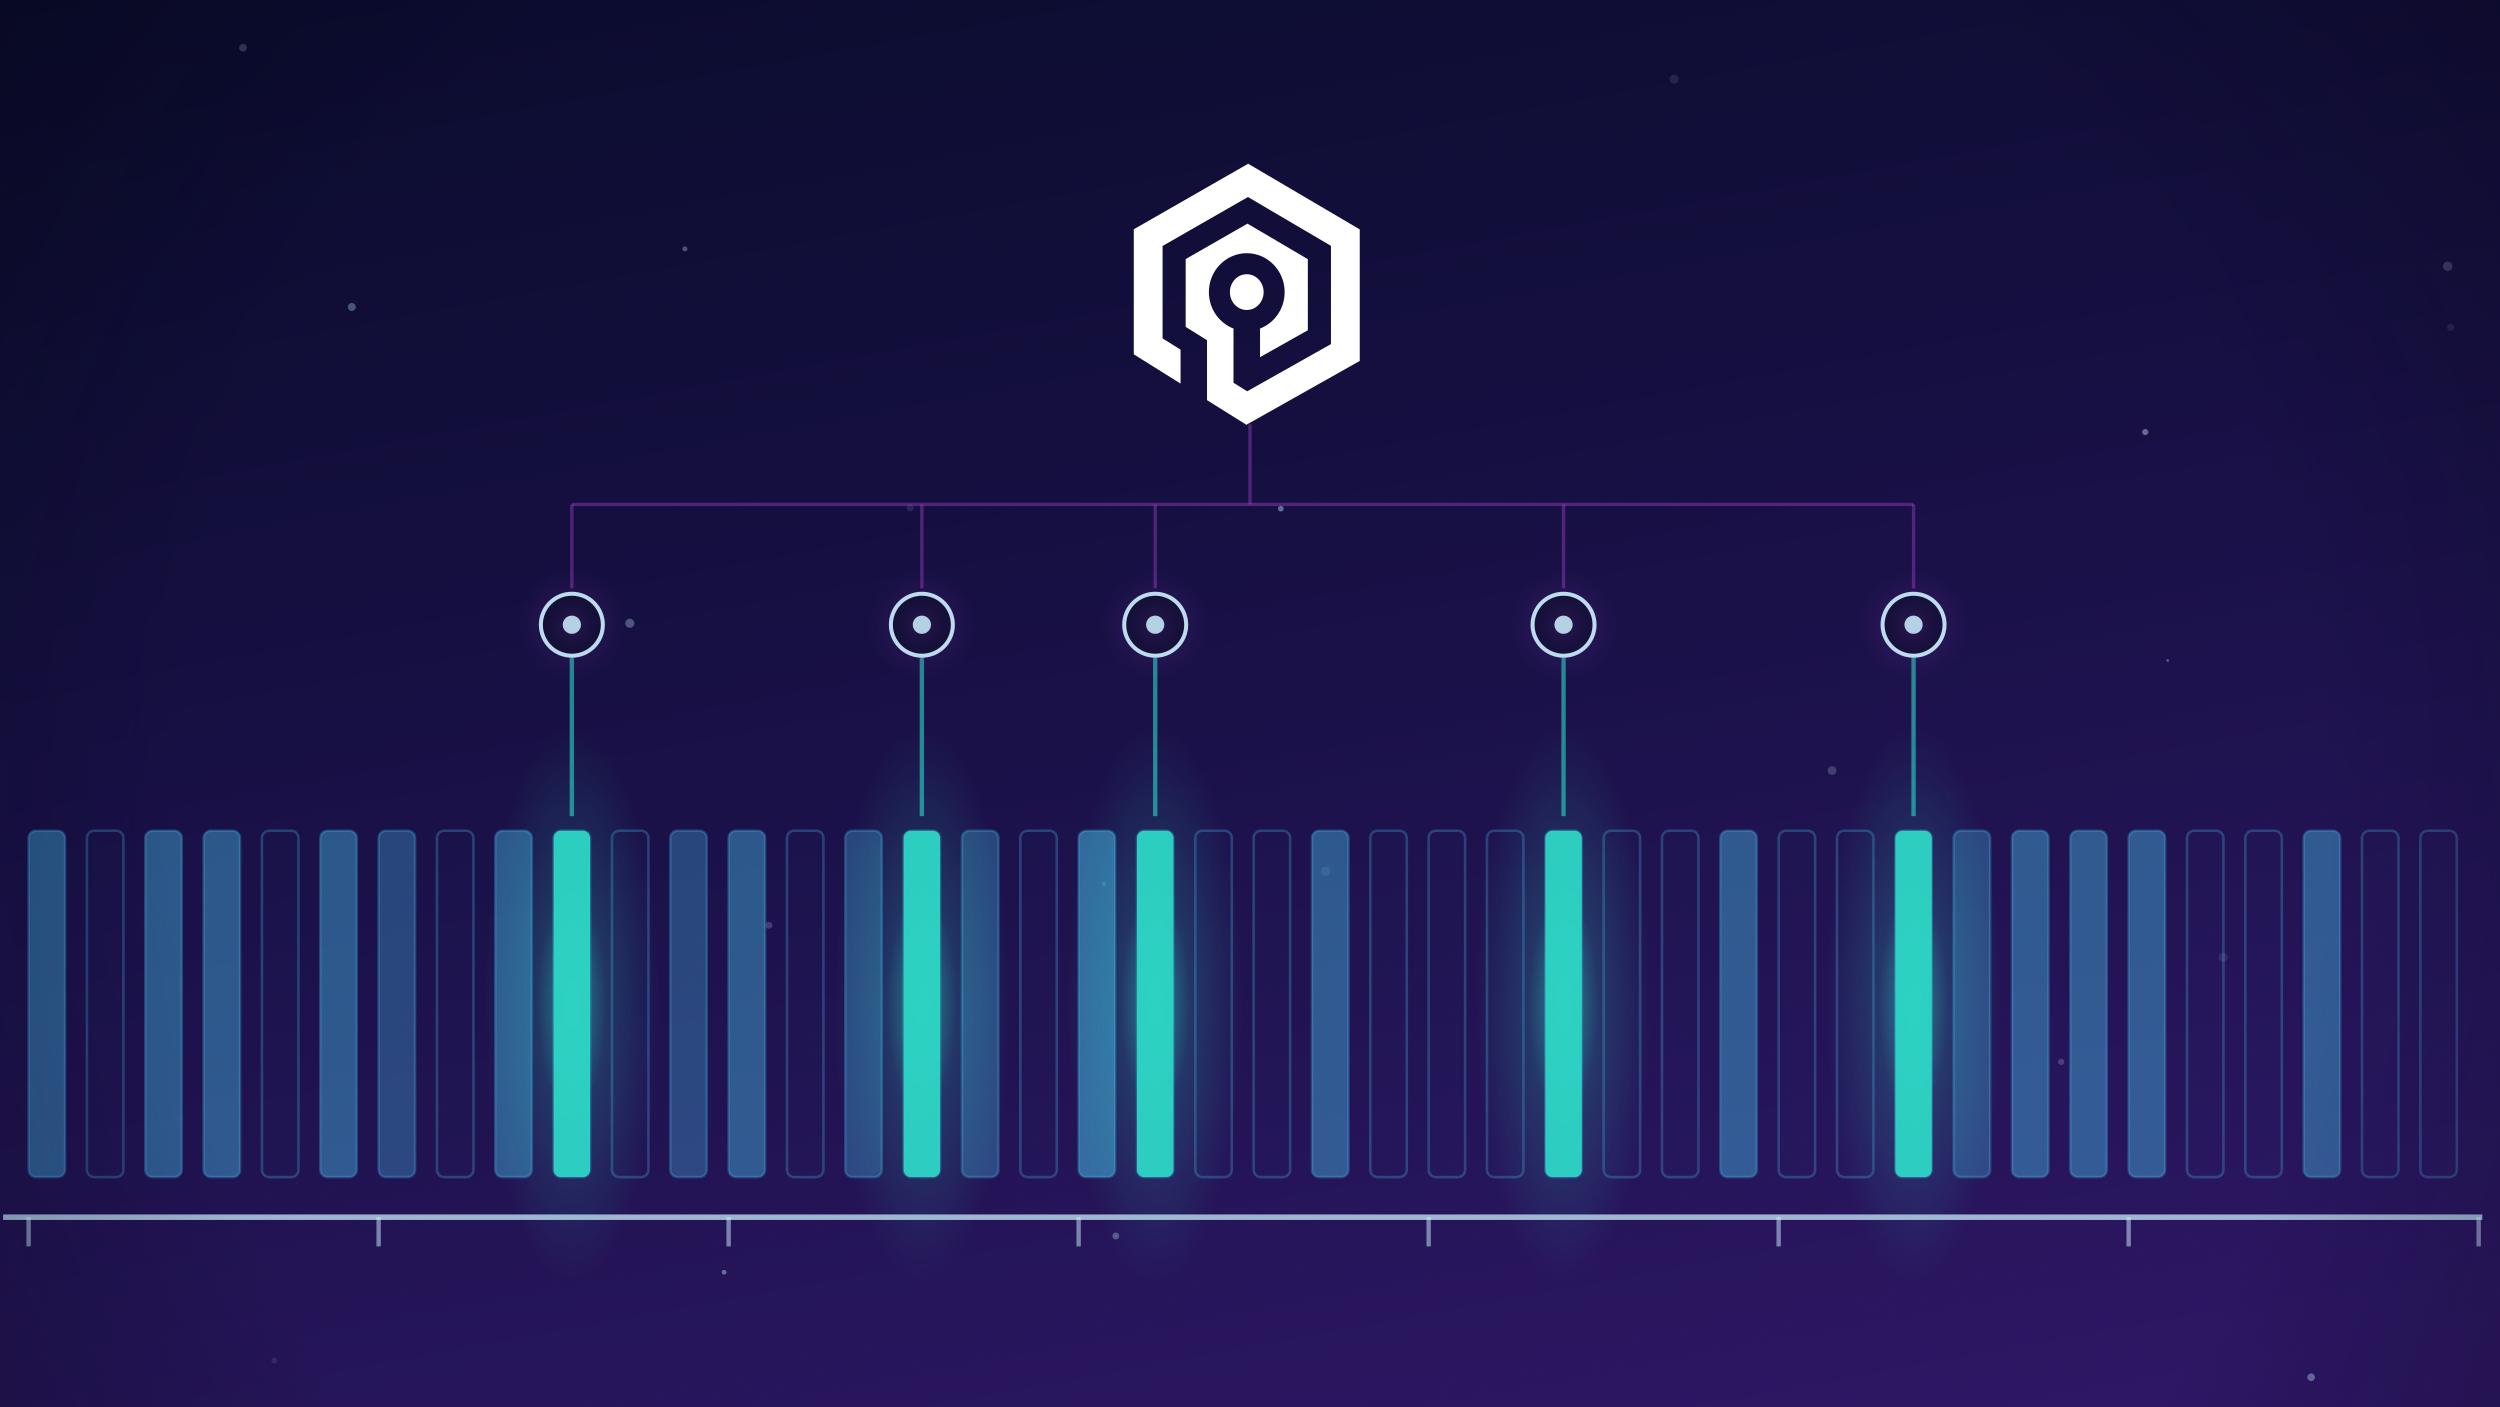
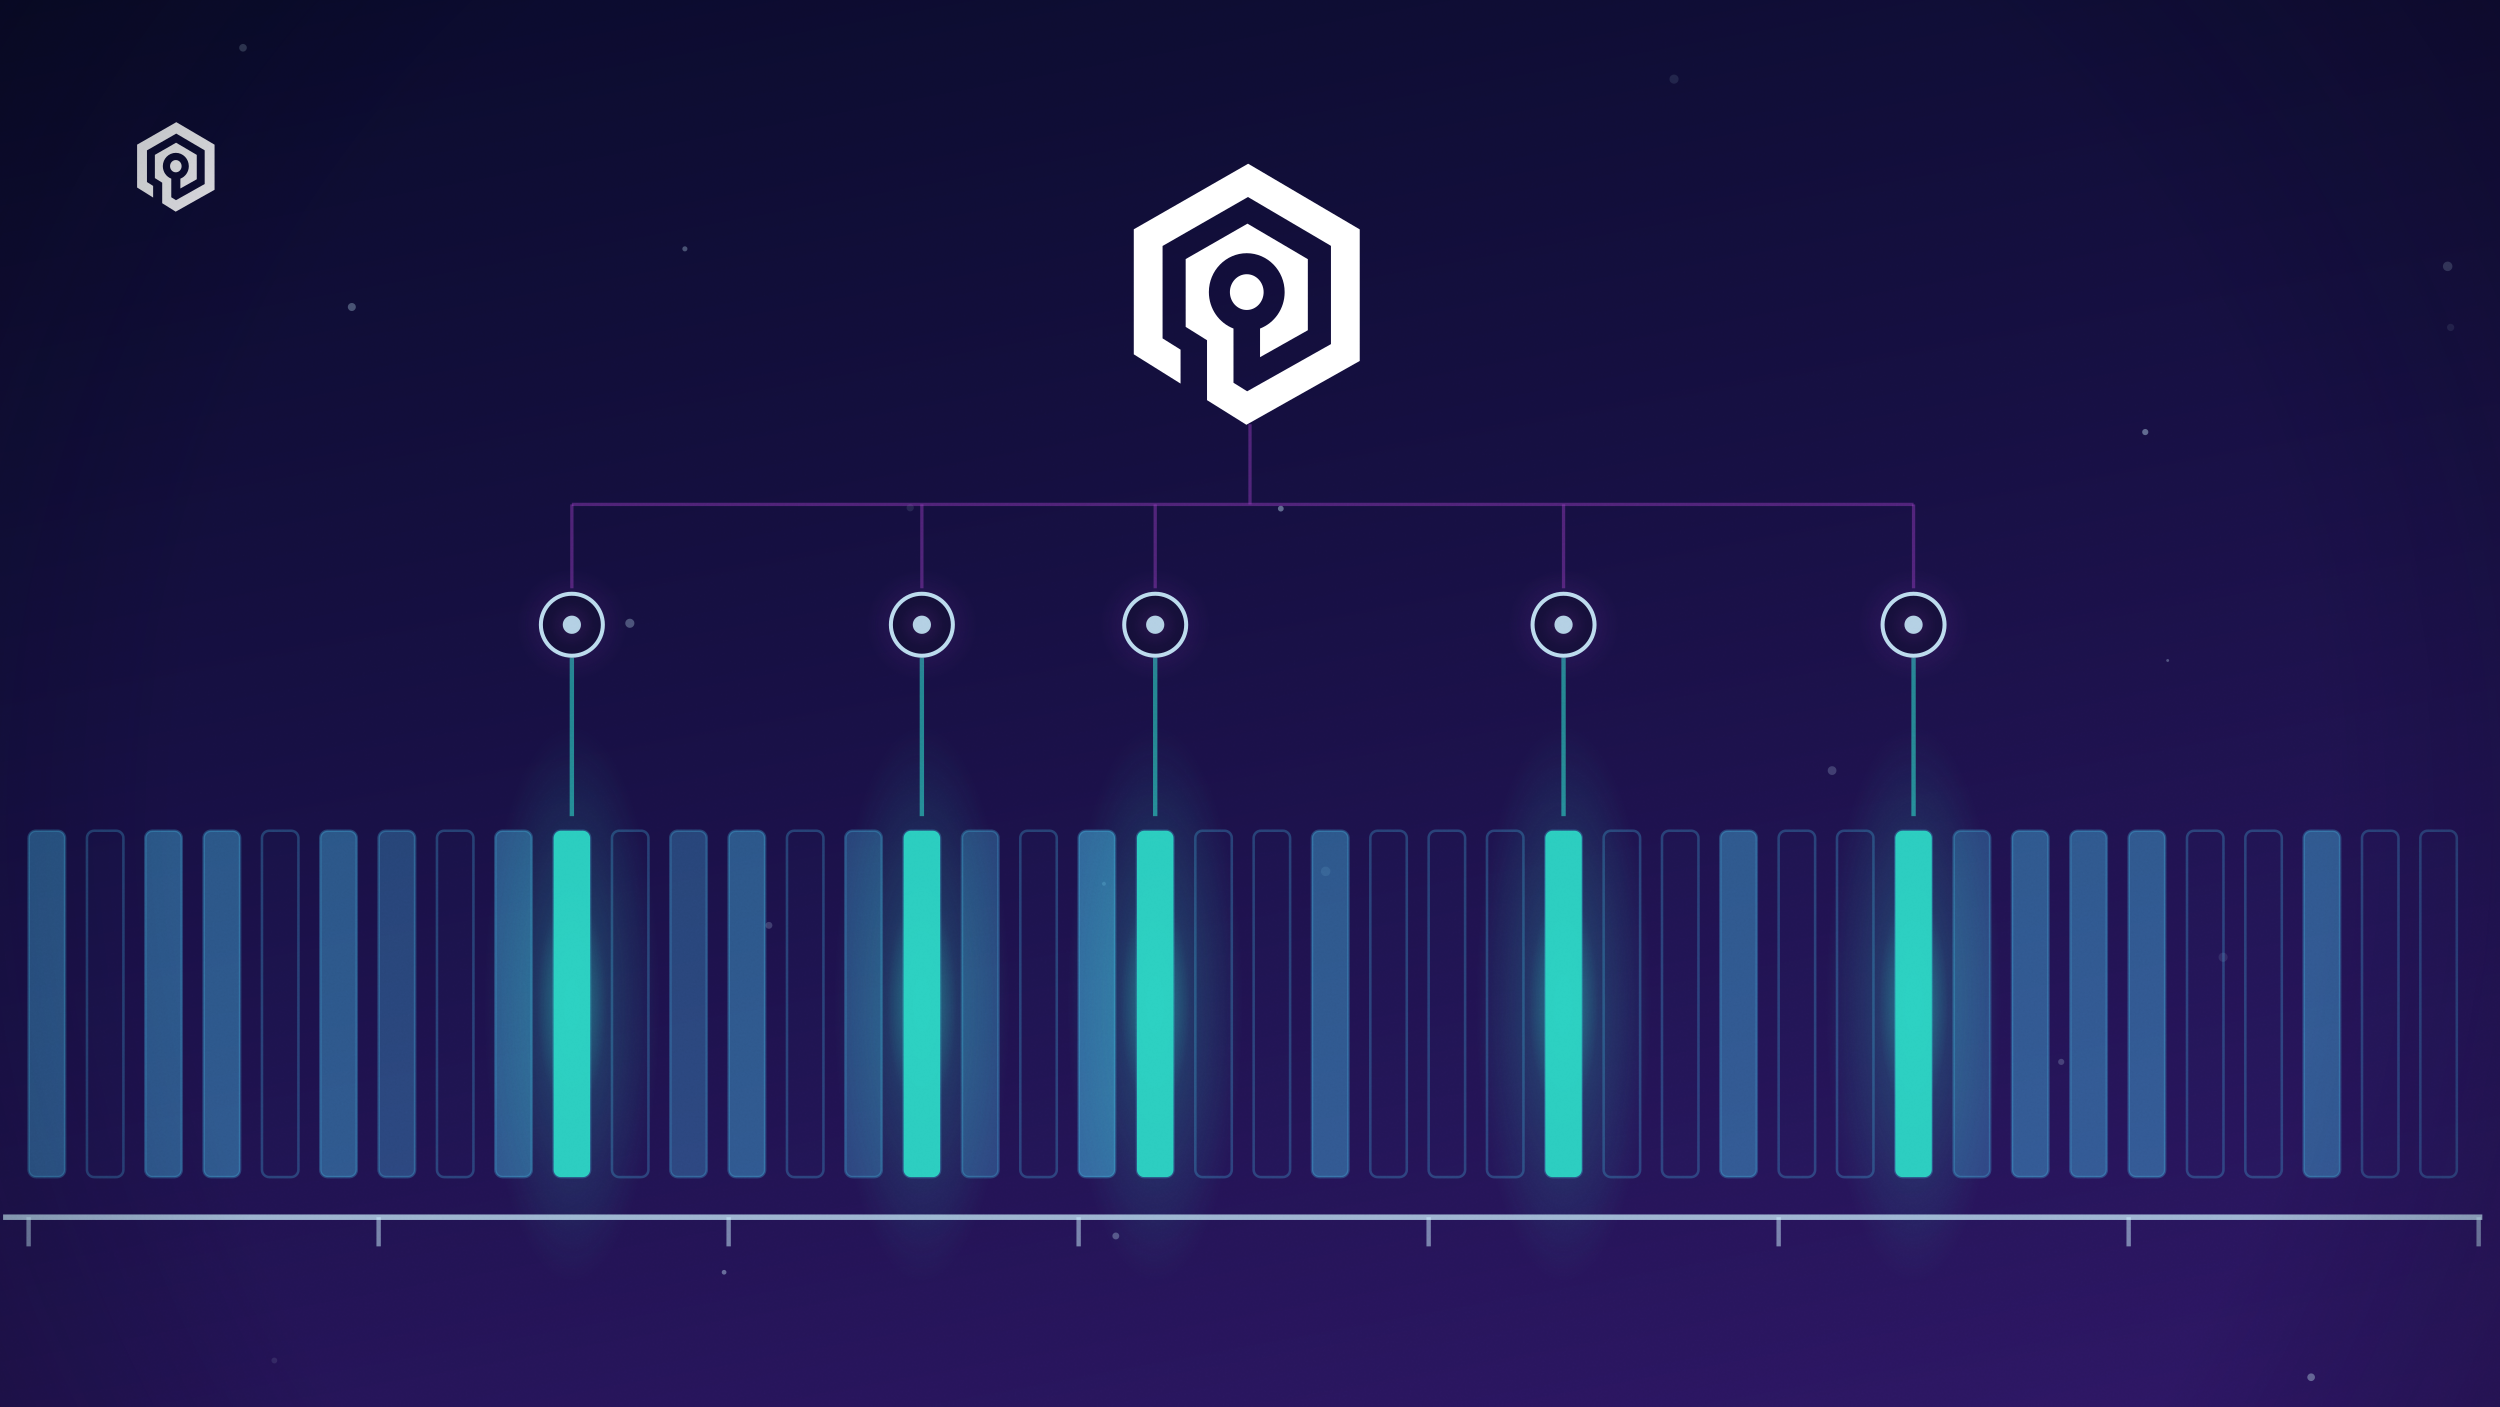
<svg xmlns="http://www.w3.org/2000/svg" width="1920" height="1080" viewBox="274.3 89.3 1371.4 771.4">
  <defs>
    <linearGradient id="sky" x1="0" y1="0" x2="0.32" y2="1">
      <stop offset="0" stop-color="#060A24" />
      <stop offset="0.48" stop-color="#171043" />
      <stop offset="1" stop-color="#301868" />
    </linearGradient>
    <radialGradient id="focus" gradientUnits="userSpaceOnUse" cx="960" cy="400" r="900">
      <stop offset="0" stop-color="#00A3E0" stop-opacity="0.42" />
      <stop offset="0.35" stop-color="#963CBD" stop-opacity="0.20" />
      <stop offset="1" stop-color="#963CBD" stop-opacity="0" />
    </radialGradient>
    <radialGradient id="vignette" gradientUnits="userSpaceOnUse" cx="960" cy="540" r="1180">
      <stop offset="0.5" stop-color="#03040F" stop-opacity="0" />
      <stop offset="1" stop-color="#03040F" stop-opacity="0.8" />
    </radialGradient>
    <radialGradient id="scrim">
      <stop offset="0" stop-color="#060A24" stop-opacity="0.72" />
      <stop offset="0.6" stop-color="#060A24" stop-opacity="0.45" />
      <stop offset="1" stop-color="#060A24" stop-opacity="0" />
    </radialGradient>
    <filter id="grain" x="0" y="0" width="100%" height="100%">
      <feTurbulence type="fractalNoise" baseFrequency="0.85" numOctaves="4" stitchTiles="stitch" />
      <feColorMatrix type="saturate" values="0" />
    </filter>
    <radialGradient id="h-cyan">
      <stop offset="0" stop-color="#46BDE9" stop-opacity="0.75" />
      <stop offset="0.4" stop-color="#46BDE9" stop-opacity="0.22" />
      <stop offset="1" stop-color="#46BDE9" stop-opacity="0" />
    </radialGradient>
    <radialGradient id="h-ice">
      <stop offset="0" stop-color="#CCF1FF" stop-opacity="0.75" />
      <stop offset="0.4" stop-color="#CCF1FF" stop-opacity="0.22" />
      <stop offset="1" stop-color="#CCF1FF" stop-opacity="0" />
    </radialGradient>
    <radialGradient id="h-mint">
      <stop offset="0" stop-color="#2CD5C4" stop-opacity="0.75" />
      <stop offset="0.4" stop-color="#2CD5C4" stop-opacity="0.22" />
      <stop offset="1" stop-color="#2CD5C4" stop-opacity="0" />
    </radialGradient>
    <radialGradient id="h-coral">
      <stop offset="0" stop-color="#F65275" stop-opacity="0.75" />
      <stop offset="0.4" stop-color="#F65275" stop-opacity="0.22" />
      <stop offset="1" stop-color="#F65275" stop-opacity="0" />
    </radialGradient>
    <radialGradient id="h-violet">
      <stop offset="0" stop-color="#963CBD" stop-opacity="0.75" />
      <stop offset="0.4" stop-color="#963CBD" stop-opacity="0.22" />
      <stop offset="1" stop-color="#963CBD" stop-opacity="0" />
    </radialGradient>
    <radialGradient id="h-gold">
      <stop offset="0" stop-color="#FFB81C" stop-opacity="0.75" />
      <stop offset="0.4" stop-color="#FFB81C" stop-opacity="0.22" />
      <stop offset="1" stop-color="#FFB81C" stop-opacity="0" />
    </radialGradient>
    <filter id="blur3" x="-70%" y="-70%" width="240%" height="240%">
      <feGaussianBlur stdDeviation="3" />
    </filter>
    <filter id="blur8" x="-70%" y="-70%" width="240%" height="240%">
      <feGaussianBlur stdDeviation="8" />
    </filter>
    <filter id="blur18" x="-70%" y="-70%" width="240%" height="240%">
      <feGaussianBlur stdDeviation="18" />
    </filter>
    <filter id="blur40" x="-70%" y="-70%" width="240%" height="240%">
      <feGaussianBlur stdDeviation="40" />
    </filter>
  </defs>
  <rect width="1920" height="1080" fill="url(#sky)" />
  <g>
    <circle cx="1077.2" cy="79.6" r="2.5" fill="#CCF1FF" opacity="0.4" />
    <circle cx="433.8" cy="949.7" r="2.3" fill="#CCF1FF" opacity="0.3" />
    <circle cx="879.9" cy="574.1" r="1.1" fill="#CCF1FF" opacity="0.2" />
    <circle cx="407.6" cy="115.5" r="2.1" fill="#CCF1FF" opacity="0.2" />
    <circle cx="976.9" cy="368.3" r="1.6" fill="#CCF1FF" opacity="0.4" />
    <circle cx="1633.4" cy="81.3" r="2.2" fill="#CCF1FF" opacity="0.2" />
    <circle cx="1493.8" cy="614.4" r="2.5" fill="#CCF1FF" opacity="0.1" />
    <circle cx="1844.7" cy="473.7" r="0.9" fill="#CCF1FF" opacity="0.4" />
    <circle cx="1192.6" cy="132.7" r="2.5" fill="#CCF1FF" opacity="0.1" />
    <circle cx="1717.5" cy="631.7" r="2.3" fill="#CCF1FF" opacity="0.4" />
    <circle cx="255.4" cy="25.8" r="2.2" fill="#CCF1FF" opacity="0.2" />
    <circle cx="1764.4" cy="610.9" r="2.6" fill="#CCF1FF" opacity="0.1" />
    <circle cx="619.8" cy="431.2" r="2.5" fill="#CCF1FF" opacity="0.3" />
    <circle cx="886.4" cy="767.3" r="1.9" fill="#CCF1FF" opacity="0.3" />
    <circle cx="464.2" cy="23.8" r="1.2" fill="#CCF1FF" opacity="0.1" />
    <circle cx="1129" cy="45.9" r="1.1" fill="#CCF1FF" opacity="0.3" />
    <circle cx="732" cy="1065.4" r="2.6" fill="#CCF1FF" opacity="0.3" />
    <circle cx="1146" cy="1075.1" r="1.2" fill="#CCF1FF" opacity="0.3" />
    <circle cx="1405" cy="671.8" r="1.7" fill="#CCF1FF" opacity="0.2" />
    <circle cx="1001.5" cy="567.3" r="2.6" fill="#CCF1FF" opacity="0.1" />
    <circle cx="105.7" cy="1018.8" r="1.7" fill="#CCF1FF" opacity="0.3" />
    <circle cx="1771.3" cy="779.8" r="2.4" fill="#CCF1FF" opacity="0.2" />
    <circle cx="225.4" cy="181.4" r="2.6" fill="#CCF1FF" opacity="0.3" />
    <circle cx="424.8" cy="835.6" r="1.6" fill="#CCF1FF" opacity="0.1" />
    <circle cx="773.6" cy="367.8" r="2" fill="#CCF1FF" opacity="0.1" />
    <circle cx="642.9" cy="1016.4" r="1.7" fill="#CCF1FF" opacity="0.3" />
    <circle cx="1115.1" cy="53.7" r="0.8" fill="#CCF1FF" opacity="0.1" />
    <circle cx="1451.1" cy="326.3" r="1.7" fill="#CCF1FF" opacity="0.4" />
    <circle cx="760.2" cy="877.7" r="1.2" fill="#CCF1FF" opacity="0.3" />
    <circle cx="1820.8" cy="754.9" r="1.5" fill="#CCF1FF" opacity="0.2" />
    <circle cx="230.8" cy="290.3" r="1.1" fill="#CCF1FF" opacity="0.1" />
    <circle cx="671.5" cy="787.2" r="1.3" fill="#CCF1FF" opacity="0.4" />
    <circle cx="195.7" cy="836.6" r="2.2" fill="#CCF1FF" opacity="0.2" />
    <circle cx="72.3" cy="885.3" r="1.1" fill="#CCF1FF" opacity="0.2" />
    <circle cx="1279.3" cy="512" r="2.4" fill="#CCF1FF" opacity="0.2" />
    <circle cx="168.9" cy="786.8" r="1" fill="#CCF1FF" opacity="0.1" />
    <circle cx="138.4" cy="1019.9" r="0.9" fill="#CCF1FF" opacity="0.1" />
    <circle cx="696.1" cy="596.9" r="1.9" fill="#CCF1FF" opacity="0.2" />
    <circle cx="1463.4" cy="451.6" r="0.8" fill="#CCF1FF" opacity="0.3" />
    <circle cx="467.3" cy="257.7" r="2.2" fill="#CCF1FF" opacity="0.3" />
    <circle cx="328.4" cy="865" r="1.8" fill="#CCF1FF" opacity="0.3" />
    <circle cx="1617" cy="235.4" r="2.6" fill="#CCF1FF" opacity="0.2" />
    <circle cx="1716" cy="736.2" r="2.4" fill="#CCF1FF" opacity="0.1" />
    <circle cx="61.4" cy="32.5" r="1.6" fill="#CCF1FF" opacity="0.2" />
    <circle cx="1618.6" cy="268.9" r="2" fill="#CCF1FF" opacity="0.1" />
    <circle cx="1655.9" cy="543.7" r="1.4" fill="#CCF1FF" opacity="0.3" />
    <circle cx="1542.1" cy="844.8" r="2.1" fill="#CCF1FF" opacity="0.4" />
    <circle cx="76.6" cy="765.2" r="2.7" fill="#CCF1FF" opacity="0.4" />
    <circle cx="1619.3" cy="894.6" r="2.1" fill="#CCF1FF" opacity="0.1" />
    <circle cx="650" cy="225.8" r="1.4" fill="#CCF1FF" opacity="0.3" />
  </g>
  <g>
    <rect x="290" y="545" width="20" height="190" rx="4" fill="#00A3E0" fill-opacity="0.05" stroke="#46BDE9" stroke-width="1.4" opacity="0.28" />
    <rect x="322" y="545" width="20" height="190" rx="4" fill="#00A3E0" fill-opacity="0.05" stroke="#46BDE9" stroke-width="1.4" opacity="0.28" />
    <rect x="354" y="545" width="20" height="190" rx="4" fill="#00A3E0" fill-opacity="0.05" stroke="#46BDE9" stroke-width="1.4" opacity="0.28" />
    <rect x="386" y="545" width="20" height="190" rx="4" fill="#00A3E0" fill-opacity="0.05" stroke="#46BDE9" stroke-width="1.4" opacity="0.28" />
    <rect x="418" y="545" width="20" height="190" rx="4" fill="#00A3E0" fill-opacity="0.05" stroke="#46BDE9" stroke-width="1.4" opacity="0.28" />
    <rect x="450" y="545" width="20" height="190" rx="4" fill="#00A3E0" fill-opacity="0.05" stroke="#46BDE9" stroke-width="1.4" opacity="0.28" />
    <rect x="482" y="545" width="20" height="190" rx="4" fill="#00A3E0" fill-opacity="0.05" stroke="#46BDE9" stroke-width="1.4" opacity="0.28" />
    <rect x="514" y="545" width="20" height="190" rx="4" fill="#00A3E0" fill-opacity="0.05" stroke="#46BDE9" stroke-width="1.4" opacity="0.28" />
    <rect x="546" y="545" width="20" height="190" rx="4" fill="#00A3E0" fill-opacity="0.05" stroke="#46BDE9" stroke-width="1.4" opacity="0.28" />
    <rect x="578" y="545" width="20" height="190" rx="4" fill="#00A3E0" fill-opacity="0.05" stroke="#46BDE9" stroke-width="1.4" opacity="0.28" />
    <rect x="610" y="545" width="20" height="190" rx="4" fill="#00A3E0" fill-opacity="0.05" stroke="#46BDE9" stroke-width="1.4" opacity="0.28" />
    <rect x="642" y="545" width="20" height="190" rx="4" fill="#00A3E0" fill-opacity="0.05" stroke="#46BDE9" stroke-width="1.4" opacity="0.28" />
    <rect x="674" y="545" width="20" height="190" rx="4" fill="#00A3E0" fill-opacity="0.05" stroke="#46BDE9" stroke-width="1.4" opacity="0.28" />
    <rect x="706" y="545" width="20" height="190" rx="4" fill="#00A3E0" fill-opacity="0.05" stroke="#46BDE9" stroke-width="1.4" opacity="0.28" />
    <rect x="738" y="545" width="20" height="190" rx="4" fill="#00A3E0" fill-opacity="0.05" stroke="#46BDE9" stroke-width="1.4" opacity="0.28" />
    <rect x="770" y="545" width="20" height="190" rx="4" fill="#00A3E0" fill-opacity="0.05" stroke="#46BDE9" stroke-width="1.4" opacity="0.28" />
    <rect x="802" y="545" width="20" height="190" rx="4" fill="#00A3E0" fill-opacity="0.05" stroke="#46BDE9" stroke-width="1.4" opacity="0.28" />
    <rect x="834" y="545" width="20" height="190" rx="4" fill="#00A3E0" fill-opacity="0.05" stroke="#46BDE9" stroke-width="1.4" opacity="0.28" />
    <rect x="866" y="545" width="20" height="190" rx="4" fill="#00A3E0" fill-opacity="0.05" stroke="#46BDE9" stroke-width="1.4" opacity="0.28" />
    <rect x="898" y="545" width="20" height="190" rx="4" fill="#00A3E0" fill-opacity="0.05" stroke="#46BDE9" stroke-width="1.4" opacity="0.28" />
    <rect x="930" y="545" width="20" height="190" rx="4" fill="#00A3E0" fill-opacity="0.05" stroke="#46BDE9" stroke-width="1.4" opacity="0.28" />
    <rect x="962" y="545" width="20" height="190" rx="4" fill="#00A3E0" fill-opacity="0.05" stroke="#46BDE9" stroke-width="1.4" opacity="0.28" />
    <rect x="994" y="545" width="20" height="190" rx="4" fill="#00A3E0" fill-opacity="0.05" stroke="#46BDE9" stroke-width="1.4" opacity="0.28" />
    <rect x="1026" y="545" width="20" height="190" rx="4" fill="#00A3E0" fill-opacity="0.05" stroke="#46BDE9" stroke-width="1.4" opacity="0.28" />
    <rect x="1058" y="545" width="20" height="190" rx="4" fill="#00A3E0" fill-opacity="0.05" stroke="#46BDE9" stroke-width="1.4" opacity="0.28" />
    <rect x="1090" y="545" width="20" height="190" rx="4" fill="#00A3E0" fill-opacity="0.05" stroke="#46BDE9" stroke-width="1.4" opacity="0.28" />
    <rect x="1122" y="545" width="20" height="190" rx="4" fill="#00A3E0" fill-opacity="0.05" stroke="#46BDE9" stroke-width="1.4" opacity="0.28" />
    <rect x="1154" y="545" width="20" height="190" rx="4" fill="#00A3E0" fill-opacity="0.05" stroke="#46BDE9" stroke-width="1.4" opacity="0.28" />
    <rect x="1186" y="545" width="20" height="190" rx="4" fill="#00A3E0" fill-opacity="0.05" stroke="#46BDE9" stroke-width="1.4" opacity="0.28" />
    <rect x="1218" y="545" width="20" height="190" rx="4" fill="#00A3E0" fill-opacity="0.05" stroke="#46BDE9" stroke-width="1.4" opacity="0.28" />
    <rect x="1250" y="545" width="20" height="190" rx="4" fill="#00A3E0" fill-opacity="0.05" stroke="#46BDE9" stroke-width="1.4" opacity="0.28" />
    <rect x="1282" y="545" width="20" height="190" rx="4" fill="#00A3E0" fill-opacity="0.05" stroke="#46BDE9" stroke-width="1.4" opacity="0.28" />
    <rect x="1314" y="545" width="20" height="190" rx="4" fill="#00A3E0" fill-opacity="0.05" stroke="#46BDE9" stroke-width="1.4" opacity="0.28" />
    <rect x="1346" y="545" width="20" height="190" rx="4" fill="#00A3E0" fill-opacity="0.05" stroke="#46BDE9" stroke-width="1.4" opacity="0.28" />
    <rect x="1378" y="545" width="20" height="190" rx="4" fill="#00A3E0" fill-opacity="0.05" stroke="#46BDE9" stroke-width="1.4" opacity="0.28" />
    <rect x="1410" y="545" width="20" height="190" rx="4" fill="#00A3E0" fill-opacity="0.05" stroke="#46BDE9" stroke-width="1.4" opacity="0.28" />
    <rect x="1442" y="545" width="20" height="190" rx="4" fill="#00A3E0" fill-opacity="0.05" stroke="#46BDE9" stroke-width="1.4" opacity="0.28" />
    <rect x="1474" y="545" width="20" height="190" rx="4" fill="#00A3E0" fill-opacity="0.05" stroke="#46BDE9" stroke-width="1.4" opacity="0.28" />
    <rect x="1506" y="545" width="20" height="190" rx="4" fill="#00A3E0" fill-opacity="0.05" stroke="#46BDE9" stroke-width="1.4" opacity="0.28" />
    <rect x="1538" y="545" width="20" height="190" rx="4" fill="#00A3E0" fill-opacity="0.05" stroke="#46BDE9" stroke-width="1.4" opacity="0.28" />
    <rect x="1570" y="545" width="20" height="190" rx="4" fill="#00A3E0" fill-opacity="0.05" stroke="#46BDE9" stroke-width="1.4" opacity="0.28" />
    <rect x="1602" y="545" width="20" height="190" rx="4" fill="#00A3E0" fill-opacity="0.05" stroke="#46BDE9" stroke-width="1.4" opacity="0.28" />
  </g>
  <g>
    <rect x="290" y="545" width="20" height="190" rx="4" fill="#46BDE9" opacity="0.4" />
    <rect x="354" y="545" width="20" height="190" rx="4" fill="#46BDE9" opacity="0.4" />
    <rect x="386" y="545" width="20" height="190" rx="4" fill="#46BDE9" opacity="0.4" />
    <rect x="450" y="545" width="20" height="190" rx="4" fill="#46BDE9" opacity="0.4" />
    <rect x="482" y="545" width="20" height="190" rx="4" fill="#46BDE9" opacity="0.3" />
    <rect x="546" y="545" width="20" height="190" rx="4" fill="#46BDE9" opacity="0.4" />
    <rect x="642" y="545" width="20" height="190" rx="4" fill="#46BDE9" opacity="0.3" />
    <rect x="674" y="545" width="20" height="190" rx="4" fill="#46BDE9" opacity="0.4" />
    <rect x="738" y="545" width="20" height="190" rx="4" fill="#46BDE9" opacity="0.3" />
    <rect x="802" y="545" width="20" height="190" rx="4" fill="#46BDE9" opacity="0.3" />
    <rect x="866" y="545" width="20" height="190" rx="4" fill="#46BDE9" opacity="0.5" />
    <rect x="994" y="545" width="20" height="190" rx="4" fill="#46BDE9" opacity="0.4" />
    <rect x="1218" y="545" width="20" height="190" rx="4" fill="#46BDE9" opacity="0.4" />
    <rect x="1346" y="545" width="20" height="190" rx="4" fill="#46BDE9" opacity="0.3" />
    <rect x="1378" y="545" width="20" height="190" rx="4" fill="#46BDE9" opacity="0.4" />
    <rect x="1410" y="545" width="20" height="190" rx="4" fill="#46BDE9" opacity="0.4" />
    <rect x="1442" y="545" width="20" height="190" rx="4" fill="#46BDE9" opacity="0.4" />
    <rect x="1538" y="545" width="20" height="190" rx="4" fill="#46BDE9" opacity="0.4" />
  </g>
  <g>
    <line x1="960" y1="322" x2="960" y2="366" stroke="#963CBD" stroke-width="1.8" opacity="0.45" />
    <line x1="588" y1="366" x2="1324" y2="366" stroke="#963CBD" stroke-width="1.8" opacity="0.45" />
  </g>
  <g>
    <line x1="588" y1="366" x2="588" y2="412" stroke="#963CBD" stroke-width="1.8" opacity="0.45" />
    <line x1="780" y1="366" x2="780" y2="412" stroke="#963CBD" stroke-width="1.8" opacity="0.45" />
    <line x1="908" y1="366" x2="908" y2="412" stroke="#963CBD" stroke-width="1.8" opacity="0.45" />
    <line x1="1132" y1="366" x2="1132" y2="412" stroke="#963CBD" stroke-width="1.8" opacity="0.45" />
    <line x1="1324" y1="366" x2="1324" y2="412" stroke="#963CBD" stroke-width="1.8" opacity="0.45" />
  </g>
  <g>
    <line x1="588" y1="450" x2="588" y2="537" stroke="#2CD5C4" stroke-width="2.4" opacity="0.6" />
    <line x1="780" y1="450" x2="780" y2="537" stroke="#2CD5C4" stroke-width="2.4" opacity="0.6" />
    <line x1="908" y1="450" x2="908" y2="537" stroke="#2CD5C4" stroke-width="2.4" opacity="0.6" />
    <line x1="1132" y1="450" x2="1132" y2="537" stroke="#2CD5C4" stroke-width="2.4" opacity="0.6" />
    <line x1="1324" y1="450" x2="1324" y2="537" stroke="#2CD5C4" stroke-width="2.4" opacity="0.6" />
  </g>
  <g>
    <ellipse cx="588" cy="640" rx="48" ry="152" fill="url(#h-mint)" opacity="0.8" />
    <rect x="578" y="545" width="20" height="190" rx="4" fill="#2CD5C4" opacity="0.95" />
    <ellipse cx="780" cy="640" rx="48" ry="152" fill="url(#h-mint)" opacity="0.8" />
    <rect x="770" y="545" width="20" height="190" rx="4" fill="#2CD5C4" opacity="0.95" />
    <ellipse cx="908" cy="640" rx="48" ry="152" fill="url(#h-mint)" opacity="0.8" />
    <rect x="898" y="545" width="20" height="190" rx="4" fill="#2CD5C4" opacity="0.95" />
    <ellipse cx="1132" cy="640" rx="48" ry="152" fill="url(#h-mint)" opacity="0.8" />
    <rect x="1122" y="545" width="20" height="190" rx="4" fill="#2CD5C4" opacity="0.95" />
    <ellipse cx="1324" cy="640" rx="48" ry="152" fill="url(#h-mint)" opacity="0.8" />
    <rect x="1314" y="545" width="20" height="190" rx="4" fill="#2CD5C4" opacity="0.95" />
  </g>
  <g>
    <circle cx="588" cy="432" r="30" fill="url(#h-violet)" opacity="0.55" />
    <circle cx="588" cy="432" r="17" fill="#060A24" fill-opacity="0.55" stroke="#CCF1FF" stroke-width="2.2" opacity="0.9" />
    <circle cx="588" cy="432" r="5" fill="#CCF1FF" opacity="0.85" />
    <circle cx="780" cy="432" r="30" fill="url(#h-violet)" opacity="0.55" />
    <circle cx="780" cy="432" r="17" fill="#060A24" fill-opacity="0.55" stroke="#CCF1FF" stroke-width="2.2" opacity="0.9" />
    <circle cx="780" cy="432" r="5" fill="#CCF1FF" opacity="0.85" />
    <circle cx="908" cy="432" r="30" fill="url(#h-violet)" opacity="0.55" />
    <circle cx="908" cy="432" r="17" fill="#060A24" fill-opacity="0.55" stroke="#CCF1FF" stroke-width="2.2" opacity="0.9" />
    <circle cx="908" cy="432" r="5" fill="#CCF1FF" opacity="0.85" />
    <circle cx="1132" cy="432" r="30" fill="url(#h-violet)" opacity="0.55" />
    <circle cx="1132" cy="432" r="17" fill="#060A24" fill-opacity="0.55" stroke="#CCF1FF" stroke-width="2.2" opacity="0.9" />
    <circle cx="1132" cy="432" r="5" fill="#CCF1FF" opacity="0.85" />
    <circle cx="1324" cy="432" r="30" fill="url(#h-violet)" opacity="0.55" />
    <circle cx="1324" cy="432" r="17" fill="#060A24" fill-opacity="0.55" stroke="#CCF1FF" stroke-width="2.2" opacity="0.9" />
    <circle cx="1324" cy="432" r="5" fill="#CCF1FF" opacity="0.85" />
  </g>
  <line x1="276" y1="757" x2="1636" y2="757" stroke="#CCF1FF" stroke-width="3" opacity="0.72" />
  <g>
    <line x1="290" y1="757" x2="290" y2="773" stroke="#CCF1FF" stroke-width="2.4" opacity="0.5" />
    <line x1="482" y1="757" x2="482" y2="773" stroke="#CCF1FF" stroke-width="2.4" opacity="0.5" />
    <line x1="674" y1="757" x2="674" y2="773" stroke="#CCF1FF" stroke-width="2.4" opacity="0.5" />
    <line x1="866" y1="757" x2="866" y2="773" stroke="#CCF1FF" stroke-width="2.4" opacity="0.5" />
    <line x1="1058" y1="757" x2="1058" y2="773" stroke="#CCF1FF" stroke-width="2.4" opacity="0.5" />
    <line x1="1250" y1="757" x2="1250" y2="773" stroke="#CCF1FF" stroke-width="2.4" opacity="0.5" />
    <line x1="1442" y1="757" x2="1442" y2="773" stroke="#CCF1FF" stroke-width="2.4" opacity="0.5" />
    <line x1="1634" y1="757" x2="1634" y2="773" stroke="#CCF1FF" stroke-width="2.4" opacity="0.5" />
  </g>
  <g>
    <g transform="translate(894.2 175) scale(2.0548)">
      <path d="M 13.482 60.695 L 0.998 52.884 L 0.998 19.503 L 31.528 2.001 L 61.318 19.532 L 61.318 54.645 L 31.055 71.689 L 20.548 65.116 L 20.548 51.041 L 20.548 49.12 L 14.852 45.556 L 14.852 27.453 L 31.346 17.997 L 47.464 27.482 L 47.464 46.451 L 34.703 53.638 L 34.703 45.999 C 38.529 44.526 41.274 40.739 41.274 36.27 C 41.274 30.511 36.713 25.884 31.158 25.884 C 25.603 25.884 21.042 30.511 21.042 36.27 C 21.042 40.739 23.787 44.526 27.612 45.999 L 27.612 60.474 L 31.261 62.756 L 53.635 50.155 L 53.635 23.925 L 31.477 10.885 L 8.681 23.954 L 8.681 48.629 L 13.482 51.633 L 13.482 60.695 Z M 31.158 31.498 C 33.672 31.498 35.66 33.664 35.66 36.27 C 35.66 38.877 33.672 41.043 31.158 41.043 C 28.644 41.043 26.656 38.877 26.656 36.27 C 26.656 33.664 28.644 31.498 31.158 31.498 Z" fill="#FFFFFF" fill-rule="evenodd" />
    </g>
  </g>
+   <g opacity="0.92">
+     <g transform="translate(348.8 154.9) scale(0.7045)">
+       <path d="M 13.482 60.695 L 0.998 52.884 L 0.998 19.503 L 31.528 2.001 L 61.318 19.532 L 61.318 54.645 L 31.055 71.689 L 20.548 65.116 L 20.548 51.041 L 20.548 49.12 L 14.852 45.556 L 14.852 27.453 L 31.346 17.997 L 47.464 27.482 L 47.464 46.451 L 34.703 53.638 L 34.703 45.999 C 38.529 44.526 41.274 40.739 41.274 36.27 C 41.274 30.511 36.713 25.884 31.158 25.884 C 25.603 25.884 21.042 30.511 21.042 36.27 C 21.042 40.739 23.787 44.526 27.612 45.999 L 27.612 60.474 L 31.261 62.756 L 53.635 50.155 L 53.635 23.925 L 31.477 10.885 L 8.681 23.954 L 8.681 48.629 L 13.482 51.633 L 13.482 60.695 Z M 31.158 31.498 C 33.672 31.498 35.66 33.664 35.66 36.27 C 35.66 38.877 33.672 41.043 31.158 41.043 C 28.644 41.043 26.656 38.877 26.656 36.27 C 26.656 33.664 28.644 31.498 31.158 31.498 Z" fill="#FFFFFF" fill-rule="evenodd" />
+     </g>
+   </g>
  <rect width="1920" height="1080" fill="url(#vignette)" />
  <rect width="1920" height="1080" filter="url(#grain)" opacity="0.055" style="mix-blend-mode:overlay" />
</svg>
